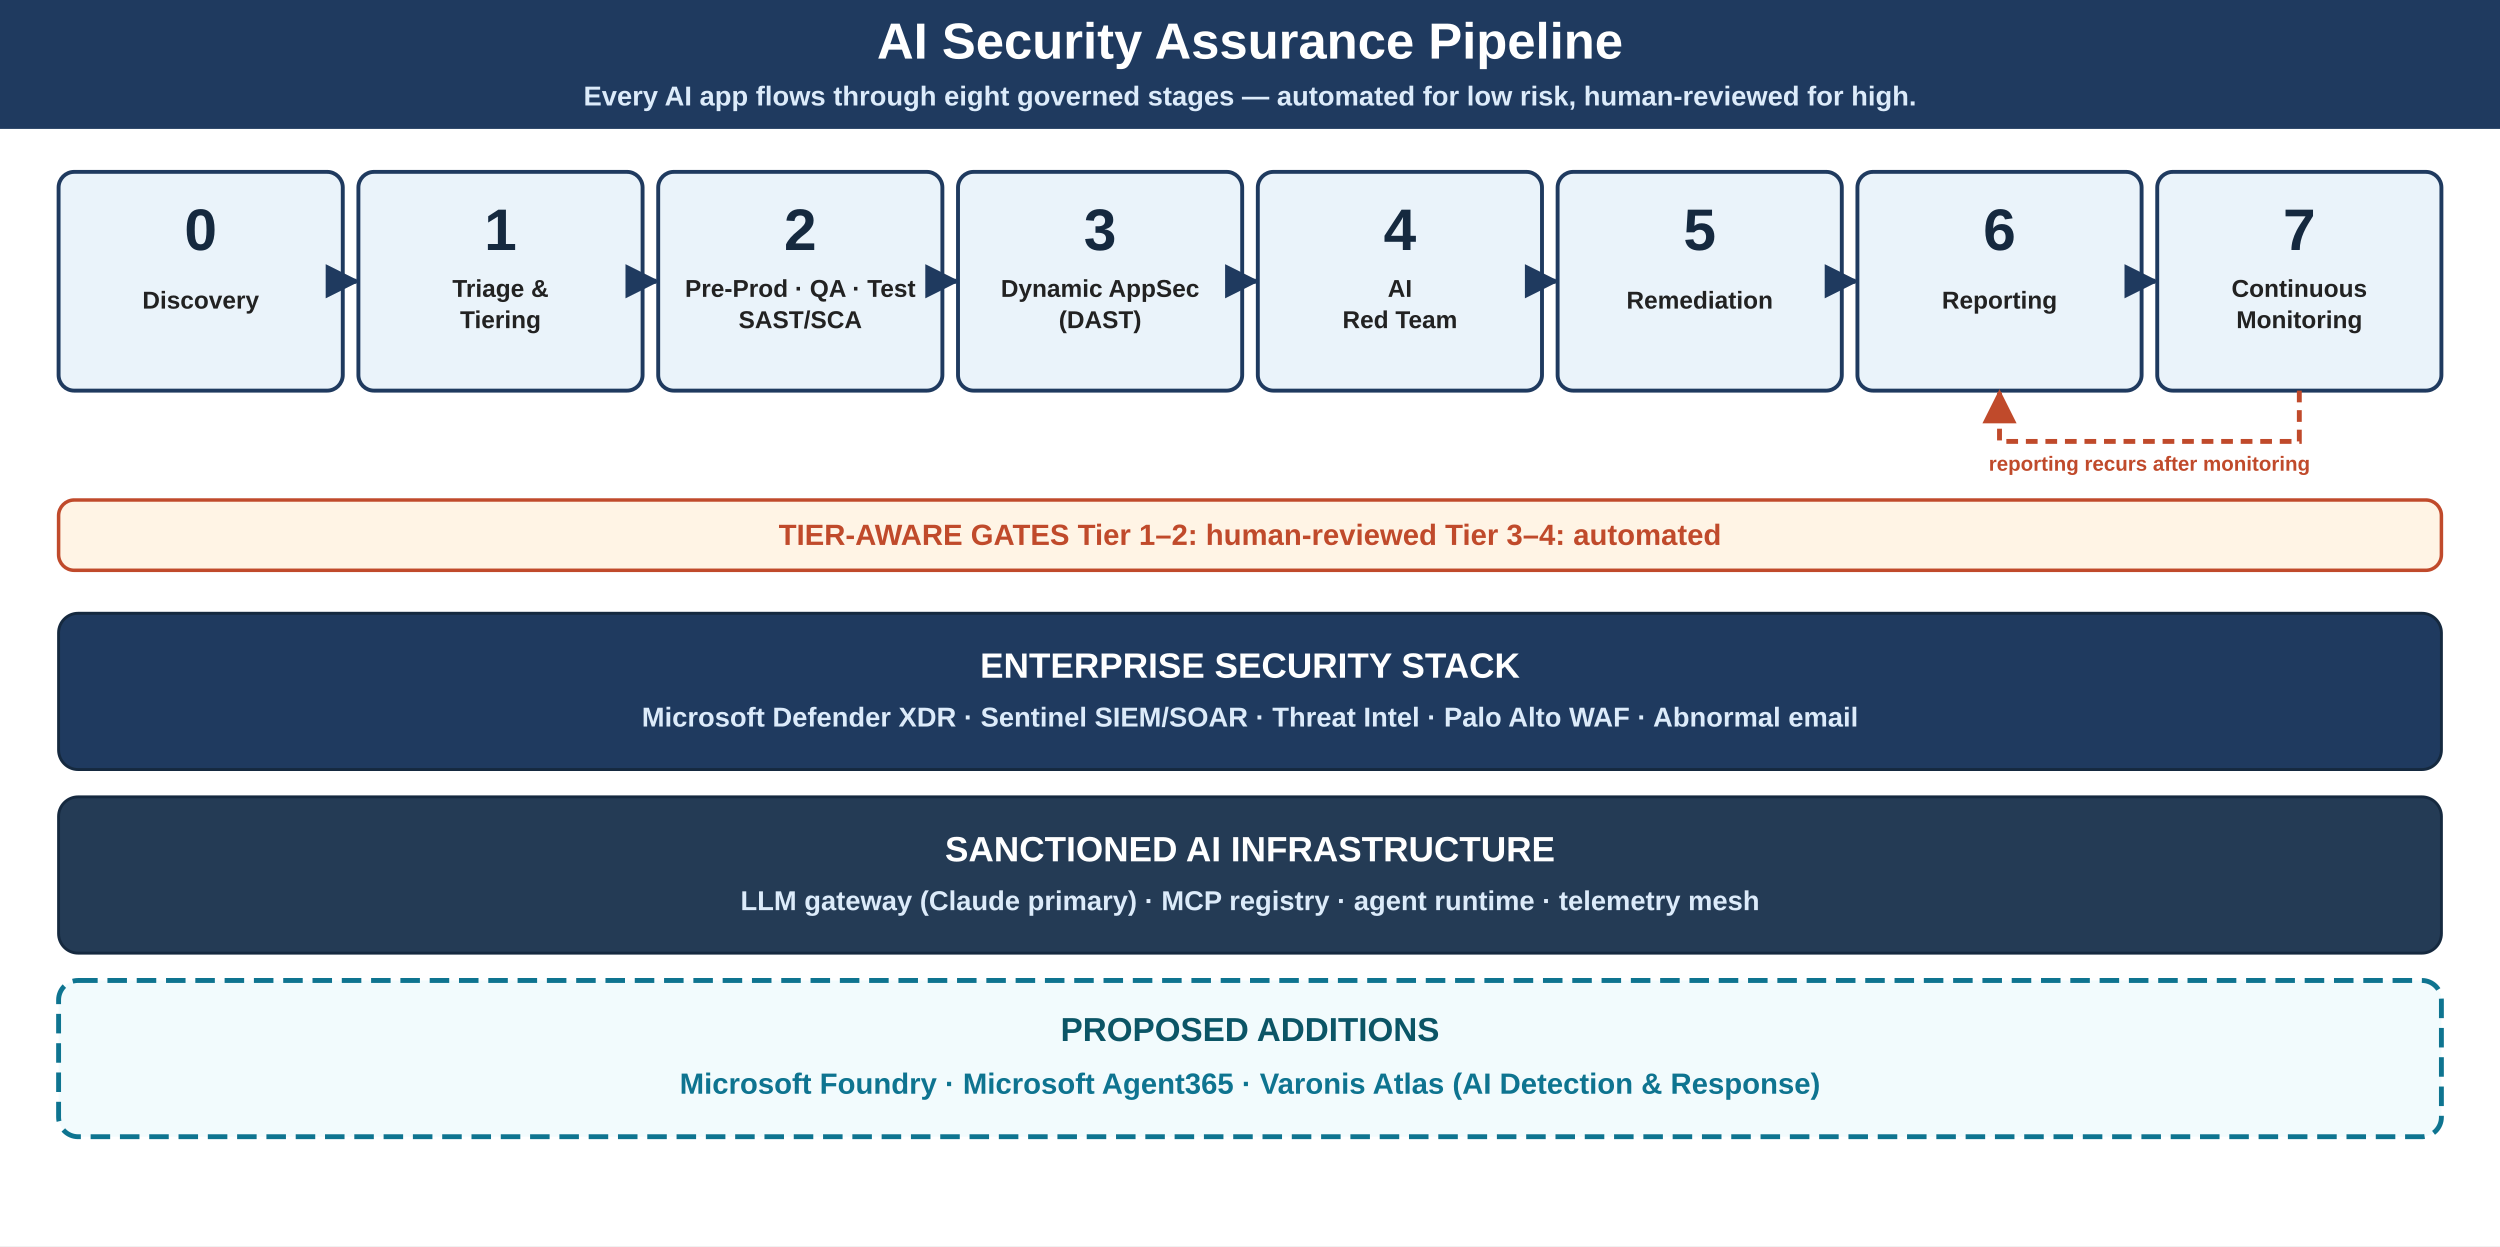
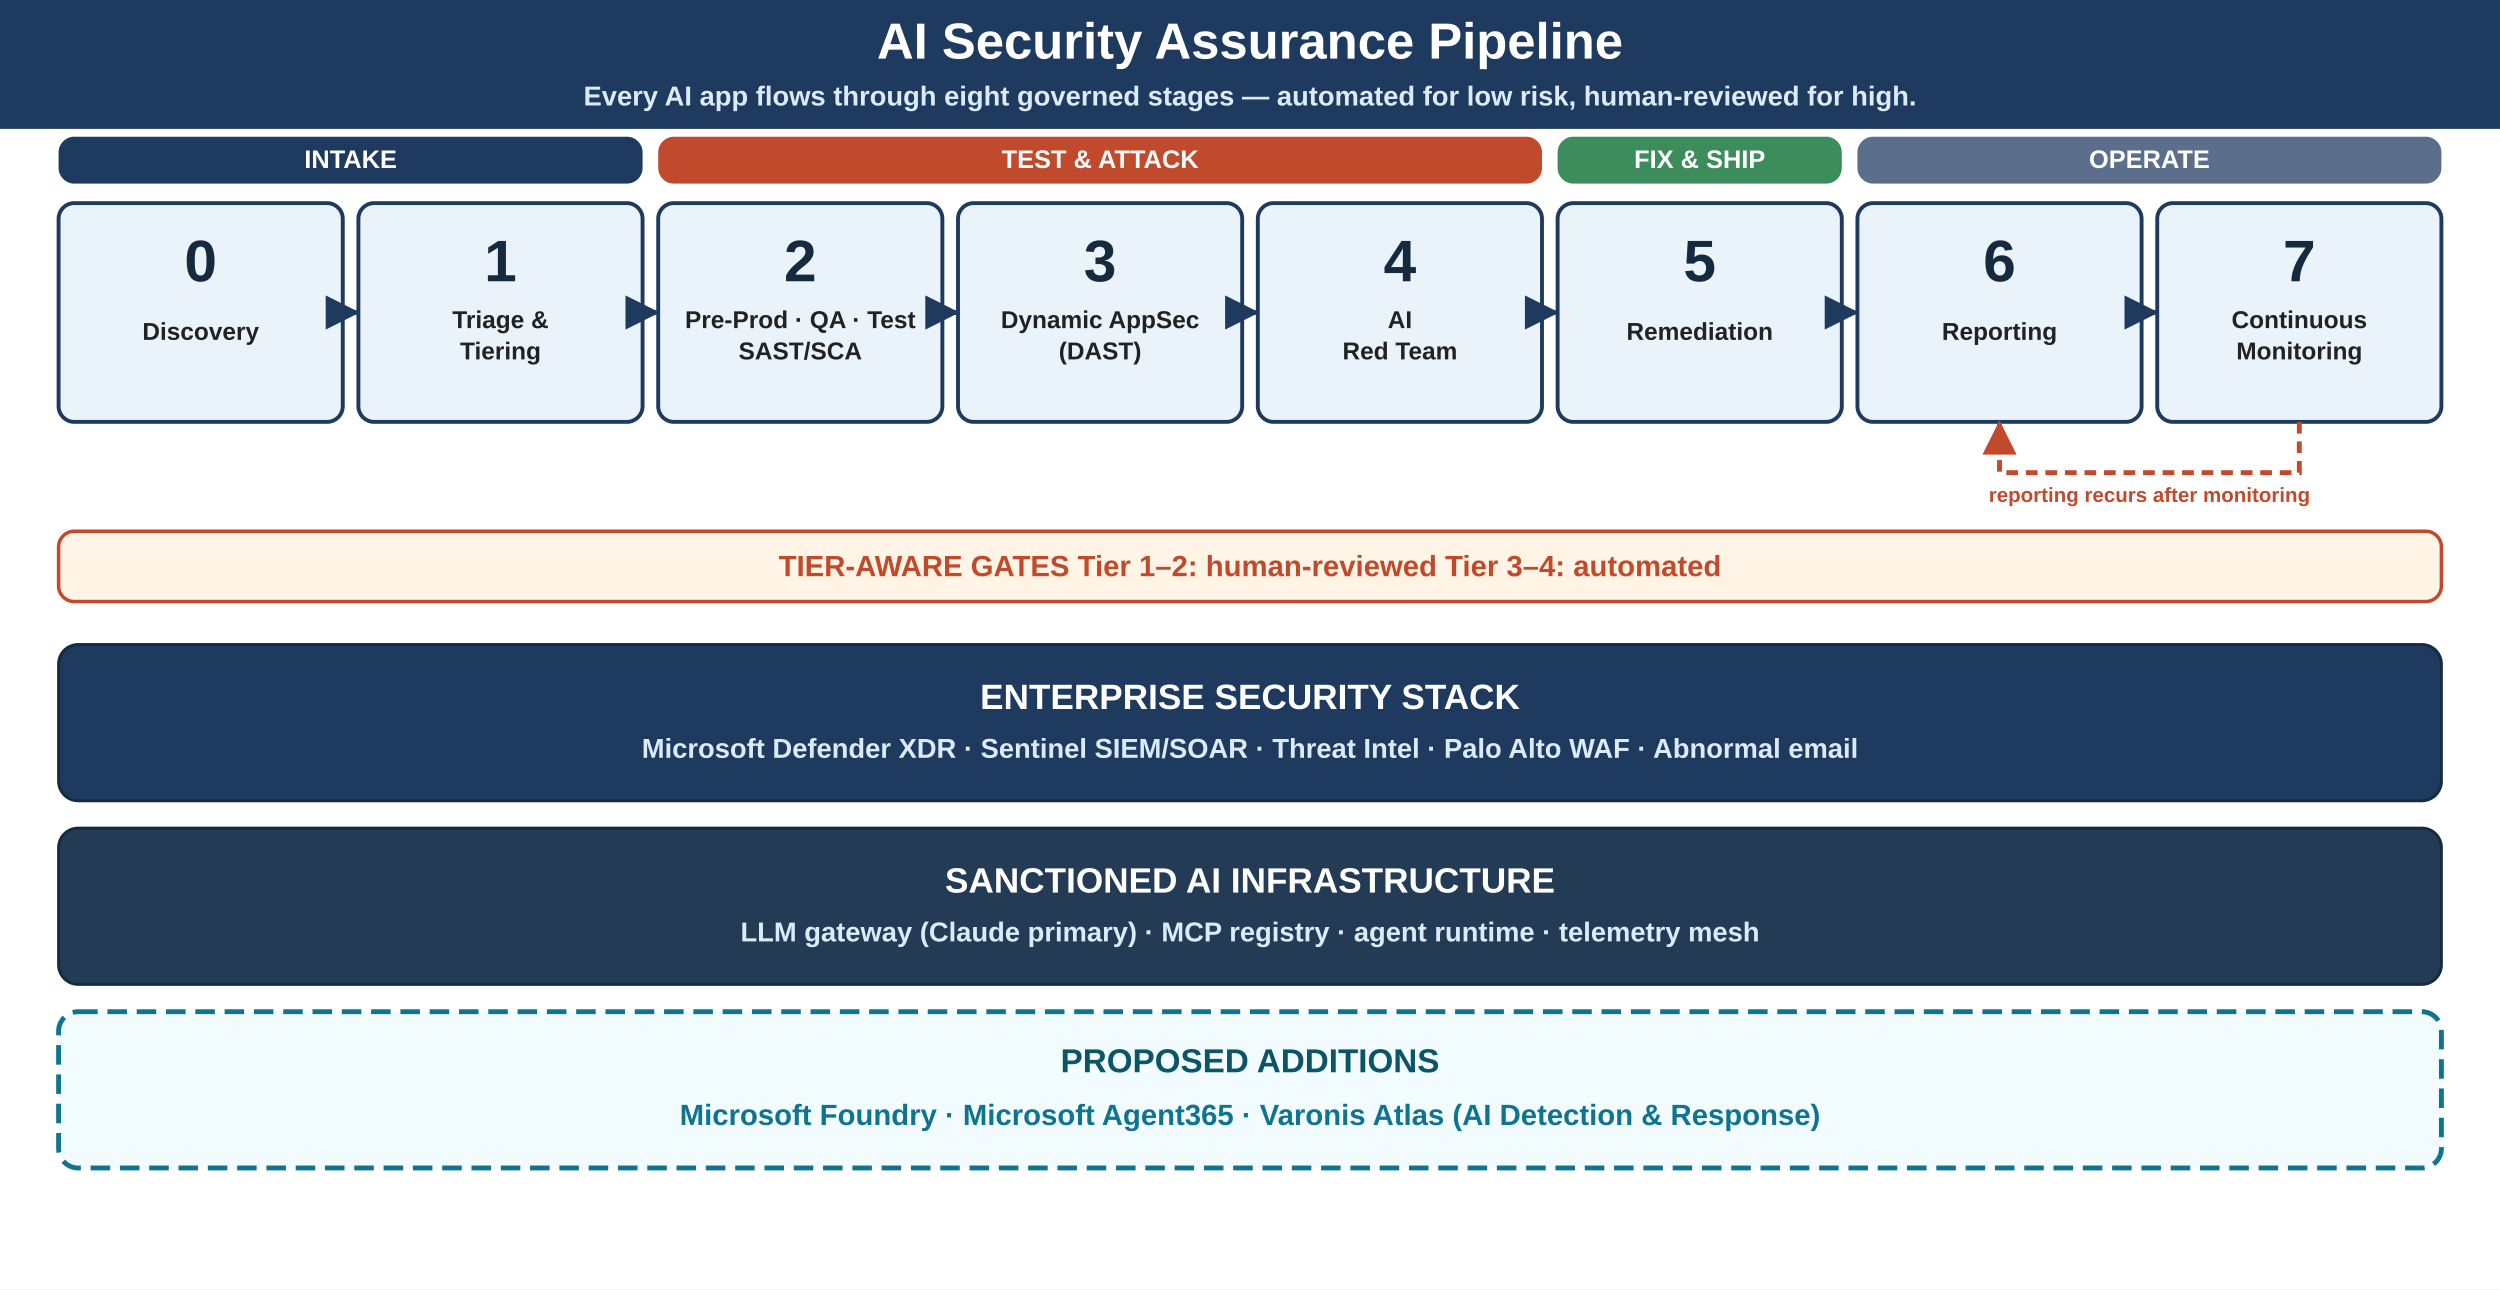
- <svg xmlns="http://www.w3.org/2000/svg" width="1280" height="638" viewBox="0 0 1280 638" font-family="Arial, Helvetica, sans-serif">
+ <svg xmlns="http://www.w3.org/2000/svg" width="1280" height="660" viewBox="0 0 1280 660" font-family="Arial, Helvetica, sans-serif">
  <defs>
    <marker id="arr" viewBox="0 0 10 10" refX="9" refY="5" markerWidth="7" markerHeight="7" orient="auto-start-reverse">
      <path d="M 0 0 L 10 5 L 0 10 z" fill="#1F3A5F" />
    </marker>
    <marker id="arrL" viewBox="0 0 10 10" refX="9" refY="5" markerWidth="7" markerHeight="7" orient="auto-start-reverse">
      <path d="M 0 0 L 10 5 L 0 10 z" fill="#8A95A8" />
    </marker>
    <marker id="arrA" viewBox="0 0 10 10" refX="9" refY="5" markerWidth="7" markerHeight="7" orient="auto-start-reverse">
      <path d="M 0 0 L 10 5 L 0 10 z" fill="#C04A2B" />
    </marker>
  </defs>
-   <rect x="0" y="0" width="1280" height="638" fill="#FFFFFF" stroke="#FFFFFF" stroke-width="0" rx="0" ry="0" />
+   <rect x="0" y="0" width="1280" height="660" fill="#FFFFFF" stroke="#FFFFFF" stroke-width="0" rx="0" ry="0" />
  <rect x="0" y="0" width="1280" height="66" fill="#1F3A5F" stroke="#1F3A5F" stroke-width="0" rx="0" ry="0" />
  <text x="640.0" y="30" font-size="26" fill="#FFFFFF" text-anchor="middle" font-weight="bold">AI Security Assurance Pipeline</text>
  <text x="640.0" y="54" font-size="14" fill="#DCEBFA" text-anchor="middle" font-weight="bold">Every AI app flows through eight governed stages — automated for low risk, human-reviewed for high.</text>
-   <rect x="30.0" y="88" width="145.5" height="112" fill="#EAF3FA" stroke="#1F3A5F" stroke-width="2" rx="8" ry="8" />
-   <text x="102.75" y="128" font-size="30" fill="#15293F" text-anchor="middle" font-weight="bold">0</text>
-   <text x="102.75" y="158" font-size="12.5" fill="#222222" text-anchor="middle" font-weight="bold">Discovery</text>
-   <line x1="176.5" y1="144.0" x2="182.5" y2="144.0" stroke="#1F3A5F" stroke-width="2.5" marker-end="url(#arr)" />
-   <rect x="183.5" y="88" width="145.5" height="112" fill="#EAF3FA" stroke="#1F3A5F" stroke-width="2" rx="8" ry="8" />
-   <text x="256.25" y="128" font-size="30" fill="#15293F" text-anchor="middle" font-weight="bold">1</text>
-   <text x="256.25" y="152" font-size="12.5" fill="#222222" text-anchor="middle" font-weight="bold">Triage &amp;</text>
-   <text x="256.25" y="168" font-size="12.5" fill="#222222" text-anchor="middle" font-weight="bold">Tiering</text>
-   <line x1="330.0" y1="144.0" x2="336.0" y2="144.0" stroke="#1F3A5F" stroke-width="2.5" marker-end="url(#arr)" />
-   <rect x="337.0" y="88" width="145.5" height="112" fill="#EAF3FA" stroke="#1F3A5F" stroke-width="2" rx="8" ry="8" />
-   <text x="409.75" y="128" font-size="30" fill="#15293F" text-anchor="middle" font-weight="bold">2</text>
-   <text x="409.75" y="152" font-size="12.5" fill="#222222" text-anchor="middle" font-weight="bold">Pre-Prod · QA · Test</text>
-   <text x="409.75" y="168" font-size="12.5" fill="#222222" text-anchor="middle" font-weight="bold">SAST/SCA</text>
-   <line x1="483.5" y1="144.0" x2="489.5" y2="144.0" stroke="#1F3A5F" stroke-width="2.5" marker-end="url(#arr)" />
-   <rect x="490.5" y="88" width="145.5" height="112" fill="#EAF3FA" stroke="#1F3A5F" stroke-width="2" rx="8" ry="8" />
-   <text x="563.25" y="128" font-size="30" fill="#15293F" text-anchor="middle" font-weight="bold">3</text>
-   <text x="563.25" y="152" font-size="12.5" fill="#222222" text-anchor="middle" font-weight="bold">Dynamic AppSec</text>
-   <text x="563.25" y="168" font-size="12.5" fill="#222222" text-anchor="middle" font-weight="bold">(DAST)</text>
-   <line x1="637.0" y1="144.0" x2="643.0" y2="144.0" stroke="#1F3A5F" stroke-width="2.5" marker-end="url(#arr)" />
-   <rect x="644.0" y="88" width="145.5" height="112" fill="#EAF3FA" stroke="#1F3A5F" stroke-width="2" rx="8" ry="8" />
-   <text x="716.75" y="128" font-size="30" fill="#15293F" text-anchor="middle" font-weight="bold">4</text>
-   <text x="716.75" y="152" font-size="12.5" fill="#222222" text-anchor="middle" font-weight="bold">AI</text>
-   <text x="716.75" y="168" font-size="12.5" fill="#222222" text-anchor="middle" font-weight="bold">Red Team</text>
-   <line x1="790.5" y1="144.0" x2="796.5" y2="144.0" stroke="#1F3A5F" stroke-width="2.5" marker-end="url(#arr)" />
-   <rect x="797.5" y="88" width="145.5" height="112" fill="#EAF3FA" stroke="#1F3A5F" stroke-width="2" rx="8" ry="8" />
-   <text x="870.25" y="128" font-size="30" fill="#15293F" text-anchor="middle" font-weight="bold">5</text>
-   <text x="870.25" y="158" font-size="12.5" fill="#222222" text-anchor="middle" font-weight="bold">Remediation</text>
-   <line x1="944.0" y1="144.0" x2="950.0" y2="144.0" stroke="#1F3A5F" stroke-width="2.5" marker-end="url(#arr)" />
-   <rect x="951.0" y="88" width="145.5" height="112" fill="#EAF3FA" stroke="#1F3A5F" stroke-width="2" rx="8" ry="8" />
-   <text x="1023.75" y="128" font-size="30" fill="#15293F" text-anchor="middle" font-weight="bold">6</text>
-   <text x="1023.75" y="158" font-size="12.5" fill="#222222" text-anchor="middle" font-weight="bold">Reporting</text>
-   <line x1="1097.5" y1="144.0" x2="1103.5" y2="144.0" stroke="#1F3A5F" stroke-width="2.5" marker-end="url(#arr)" />
-   <rect x="1104.5" y="88" width="145.5" height="112" fill="#EAF3FA" stroke="#1F3A5F" stroke-width="2" rx="8" ry="8" />
-   <text x="1177.25" y="128" font-size="30" fill="#15293F" text-anchor="middle" font-weight="bold">7</text>
-   <text x="1177.25" y="152" font-size="12.5" fill="#222222" text-anchor="middle" font-weight="bold">Continuous</text>
-   <text x="1177.25" y="168" font-size="12.5" fill="#222222" text-anchor="middle" font-weight="bold">Monitoring</text>
-   <path d="M 1177.25 200 L 1177.25 226 L 1023.75 226 L 1023.75 201" fill="none" stroke="#C04A2B" stroke-width="2.5" stroke-dasharray="6 4" marker-end="url(#arrA)" />
-   <text x="1100.5" y="241" font-size="10.5" fill="#C04A2B" text-anchor="middle" font-weight="bold">reporting recurs after monitoring</text>
-   <rect x="30" y="256" width="1220" height="36" fill="#FFF4E5" stroke="#C04A2B" stroke-width="1.8" rx="8" ry="8" />
-   <text x="640.0" y="279" font-size="15" fill="#C04A2B" text-anchor="middle" font-weight="bold">TIER-AWARE GATES        Tier 1–2: human-reviewed        Tier 3–4: automated</text>
-   <rect x="30" y="314" width="1220" height="80" fill="#1F3A5F" stroke="#15293F" stroke-width="1.5" rx="10" ry="10" />
-   <text x="640.0" y="347" font-size="18" fill="#FFFFFF" text-anchor="middle" font-weight="bold">ENTERPRISE SECURITY STACK</text>
-   <text x="640.0" y="372" font-size="14" fill="#DCEBFA" text-anchor="middle" font-weight="bold">Microsoft Defender XDR  ·  Sentinel SIEM/SOAR  ·  Threat Intel  ·  Palo Alto WAF  ·  Abnormal email</text>
-   <rect x="30" y="408" width="1220" height="80" fill="#243B55" stroke="#15293F" stroke-width="1.5" rx="10" ry="10" />
-   <text x="640.0" y="441" font-size="18" fill="#FFFFFF" text-anchor="middle" font-weight="bold">SANCTIONED AI INFRASTRUCTURE</text>
-   <text x="640.0" y="466" font-size="14" fill="#DCEBFA" text-anchor="middle" font-weight="bold">LLM gateway (Claude primary)  ·  MCP registry  ·  agent runtime  ·  telemetry mesh</text>
-   <rect x="30" y="502" width="1220" height="80" fill="#F2FBFD" stroke="#0E7490" stroke-width="2.5" rx="10" ry="10" stroke-dasharray="10 5" />
-   <text x="640.0" y="533" font-size="17" fill="#0B5566" text-anchor="middle" font-weight="bold">PROPOSED ADDITIONS</text>
-   <text x="640.0" y="560" font-size="15" fill="#0E7490" text-anchor="middle" font-weight="bold">Microsoft Foundry      ·      Microsoft Agent365      ·      Varonis Atlas (AI Detection &amp; Response)</text>
+   <rect x="30.0" y="70" width="299.0" height="24" fill="#1F3A5F" stroke="#1F3A5F" stroke-width="0" rx="8" ry="8" />
+   <text x="179.5" y="86" font-size="13" fill="#FFFFFF" text-anchor="middle" font-weight="bold">INTAKE</text>
+   <rect x="337.0" y="70" width="452.5" height="24" fill="#C04A2B" stroke="#C04A2B" stroke-width="0" rx="8" ry="8" />
+   <text x="563.25" y="86" font-size="13" fill="#FFFFFF" text-anchor="middle" font-weight="bold">TEST &amp; ATTACK</text>
+   <rect x="797.5" y="70" width="145.5" height="24" fill="#3D8C5C" stroke="#3D8C5C" stroke-width="0" rx="8" ry="8" />
+   <text x="870.25" y="86" font-size="13" fill="#FFFFFF" text-anchor="middle" font-weight="bold">FIX &amp; SHIP</text>
+   <rect x="951.0" y="70" width="299.0" height="24" fill="#5B6E8C" stroke="#5B6E8C" stroke-width="0" rx="8" ry="8" />
+   <text x="1100.5" y="86" font-size="13" fill="#FFFFFF" text-anchor="middle" font-weight="bold">OPERATE</text>
+   <rect x="30.0" y="104" width="145.5" height="112" fill="#EAF3FA" stroke="#1F3A5F" stroke-width="2" rx="8" ry="8" />
+   <text x="102.75" y="144" font-size="30" fill="#15293F" text-anchor="middle" font-weight="bold">0</text>
+   <text x="102.75" y="174" font-size="12.5" fill="#222222" text-anchor="middle" font-weight="bold">Discovery</text>
+   <line x1="176.5" y1="160.0" x2="182.5" y2="160.0" stroke="#1F3A5F" stroke-width="2.5" marker-end="url(#arr)" />
+   <rect x="183.5" y="104" width="145.5" height="112" fill="#EAF3FA" stroke="#1F3A5F" stroke-width="2" rx="8" ry="8" />
+   <text x="256.25" y="144" font-size="30" fill="#15293F" text-anchor="middle" font-weight="bold">1</text>
+   <text x="256.25" y="168" font-size="12.5" fill="#222222" text-anchor="middle" font-weight="bold">Triage &amp;</text>
+   <text x="256.25" y="184" font-size="12.5" fill="#222222" text-anchor="middle" font-weight="bold">Tiering</text>
+   <line x1="330.0" y1="160.0" x2="336.0" y2="160.0" stroke="#1F3A5F" stroke-width="2.5" marker-end="url(#arr)" />
+   <rect x="337.0" y="104" width="145.5" height="112" fill="#EAF3FA" stroke="#1F3A5F" stroke-width="2" rx="8" ry="8" />
+   <text x="409.75" y="144" font-size="30" fill="#15293F" text-anchor="middle" font-weight="bold">2</text>
+   <text x="409.75" y="168" font-size="12.5" fill="#222222" text-anchor="middle" font-weight="bold">Pre-Prod · QA · Test</text>
+   <text x="409.75" y="184" font-size="12.5" fill="#222222" text-anchor="middle" font-weight="bold">SAST/SCA</text>
+   <line x1="483.5" y1="160.0" x2="489.5" y2="160.0" stroke="#1F3A5F" stroke-width="2.5" marker-end="url(#arr)" />
+   <rect x="490.5" y="104" width="145.5" height="112" fill="#EAF3FA" stroke="#1F3A5F" stroke-width="2" rx="8" ry="8" />
+   <text x="563.25" y="144" font-size="30" fill="#15293F" text-anchor="middle" font-weight="bold">3</text>
+   <text x="563.25" y="168" font-size="12.5" fill="#222222" text-anchor="middle" font-weight="bold">Dynamic AppSec</text>
+   <text x="563.25" y="184" font-size="12.5" fill="#222222" text-anchor="middle" font-weight="bold">(DAST)</text>
+   <line x1="637.0" y1="160.0" x2="643.0" y2="160.0" stroke="#1F3A5F" stroke-width="2.5" marker-end="url(#arr)" />
+   <rect x="644.0" y="104" width="145.5" height="112" fill="#EAF3FA" stroke="#1F3A5F" stroke-width="2" rx="8" ry="8" />
+   <text x="716.75" y="144" font-size="30" fill="#15293F" text-anchor="middle" font-weight="bold">4</text>
+   <text x="716.75" y="168" font-size="12.5" fill="#222222" text-anchor="middle" font-weight="bold">AI</text>
+   <text x="716.75" y="184" font-size="12.5" fill="#222222" text-anchor="middle" font-weight="bold">Red Team</text>
+   <line x1="790.5" y1="160.0" x2="796.5" y2="160.0" stroke="#1F3A5F" stroke-width="2.5" marker-end="url(#arr)" />
+   <rect x="797.5" y="104" width="145.5" height="112" fill="#EAF3FA" stroke="#1F3A5F" stroke-width="2" rx="8" ry="8" />
+   <text x="870.25" y="144" font-size="30" fill="#15293F" text-anchor="middle" font-weight="bold">5</text>
+   <text x="870.25" y="174" font-size="12.5" fill="#222222" text-anchor="middle" font-weight="bold">Remediation</text>
+   <line x1="944.0" y1="160.0" x2="950.0" y2="160.0" stroke="#1F3A5F" stroke-width="2.5" marker-end="url(#arr)" />
+   <rect x="951.0" y="104" width="145.5" height="112" fill="#EAF3FA" stroke="#1F3A5F" stroke-width="2" rx="8" ry="8" />
+   <text x="1023.75" y="144" font-size="30" fill="#15293F" text-anchor="middle" font-weight="bold">6</text>
+   <text x="1023.75" y="174" font-size="12.5" fill="#222222" text-anchor="middle" font-weight="bold">Reporting</text>
+   <line x1="1097.5" y1="160.0" x2="1103.5" y2="160.0" stroke="#1F3A5F" stroke-width="2.5" marker-end="url(#arr)" />
+   <rect x="1104.5" y="104" width="145.5" height="112" fill="#EAF3FA" stroke="#1F3A5F" stroke-width="2" rx="8" ry="8" />
+   <text x="1177.25" y="144" font-size="30" fill="#15293F" text-anchor="middle" font-weight="bold">7</text>
+   <text x="1177.25" y="168" font-size="12.5" fill="#222222" text-anchor="middle" font-weight="bold">Continuous</text>
+   <text x="1177.25" y="184" font-size="12.5" fill="#222222" text-anchor="middle" font-weight="bold">Monitoring</text>
+   <path d="M 1177.25 216 L 1177.25 242 L 1023.75 242 L 1023.75 217" fill="none" stroke="#C04A2B" stroke-width="2.5" stroke-dasharray="6 4" marker-end="url(#arrA)" />
+   <text x="1100.5" y="257" font-size="10.5" fill="#C04A2B" text-anchor="middle" font-weight="bold">reporting recurs after monitoring</text>
+   <rect x="30" y="272" width="1220" height="36" fill="#FFF4E5" stroke="#C04A2B" stroke-width="1.8" rx="8" ry="8" />
+   <text x="640.0" y="295" font-size="15" fill="#C04A2B" text-anchor="middle" font-weight="bold">TIER-AWARE GATES        Tier 1–2: human-reviewed        Tier 3–4: automated</text>
+   <rect x="30" y="330" width="1220" height="80" fill="#1F3A5F" stroke="#15293F" stroke-width="1.5" rx="10" ry="10" />
+   <text x="640.0" y="363" font-size="18" fill="#FFFFFF" text-anchor="middle" font-weight="bold">ENTERPRISE SECURITY STACK</text>
+   <text x="640.0" y="388" font-size="14" fill="#DCEBFA" text-anchor="middle" font-weight="bold">Microsoft Defender XDR  ·  Sentinel SIEM/SOAR  ·  Threat Intel  ·  Palo Alto WAF  ·  Abnormal email</text>
+   <rect x="30" y="424" width="1220" height="80" fill="#243B55" stroke="#15293F" stroke-width="1.5" rx="10" ry="10" />
+   <text x="640.0" y="457" font-size="18" fill="#FFFFFF" text-anchor="middle" font-weight="bold">SANCTIONED AI INFRASTRUCTURE</text>
+   <text x="640.0" y="482" font-size="14" fill="#DCEBFA" text-anchor="middle" font-weight="bold">LLM gateway (Claude primary)  ·  MCP registry  ·  agent runtime  ·  telemetry mesh</text>
+   <rect x="30" y="518" width="1220" height="80" fill="#F2FBFD" stroke="#0E7490" stroke-width="2.5" rx="10" ry="10" stroke-dasharray="10 5" />
+   <text x="640.0" y="549" font-size="17" fill="#0B5566" text-anchor="middle" font-weight="bold">PROPOSED ADDITIONS</text>
+   <text x="640.0" y="576" font-size="15" fill="#0E7490" text-anchor="middle" font-weight="bold">Microsoft Foundry      ·      Microsoft Agent365      ·      Varonis Atlas (AI Detection &amp; Response)</text>
</svg>
